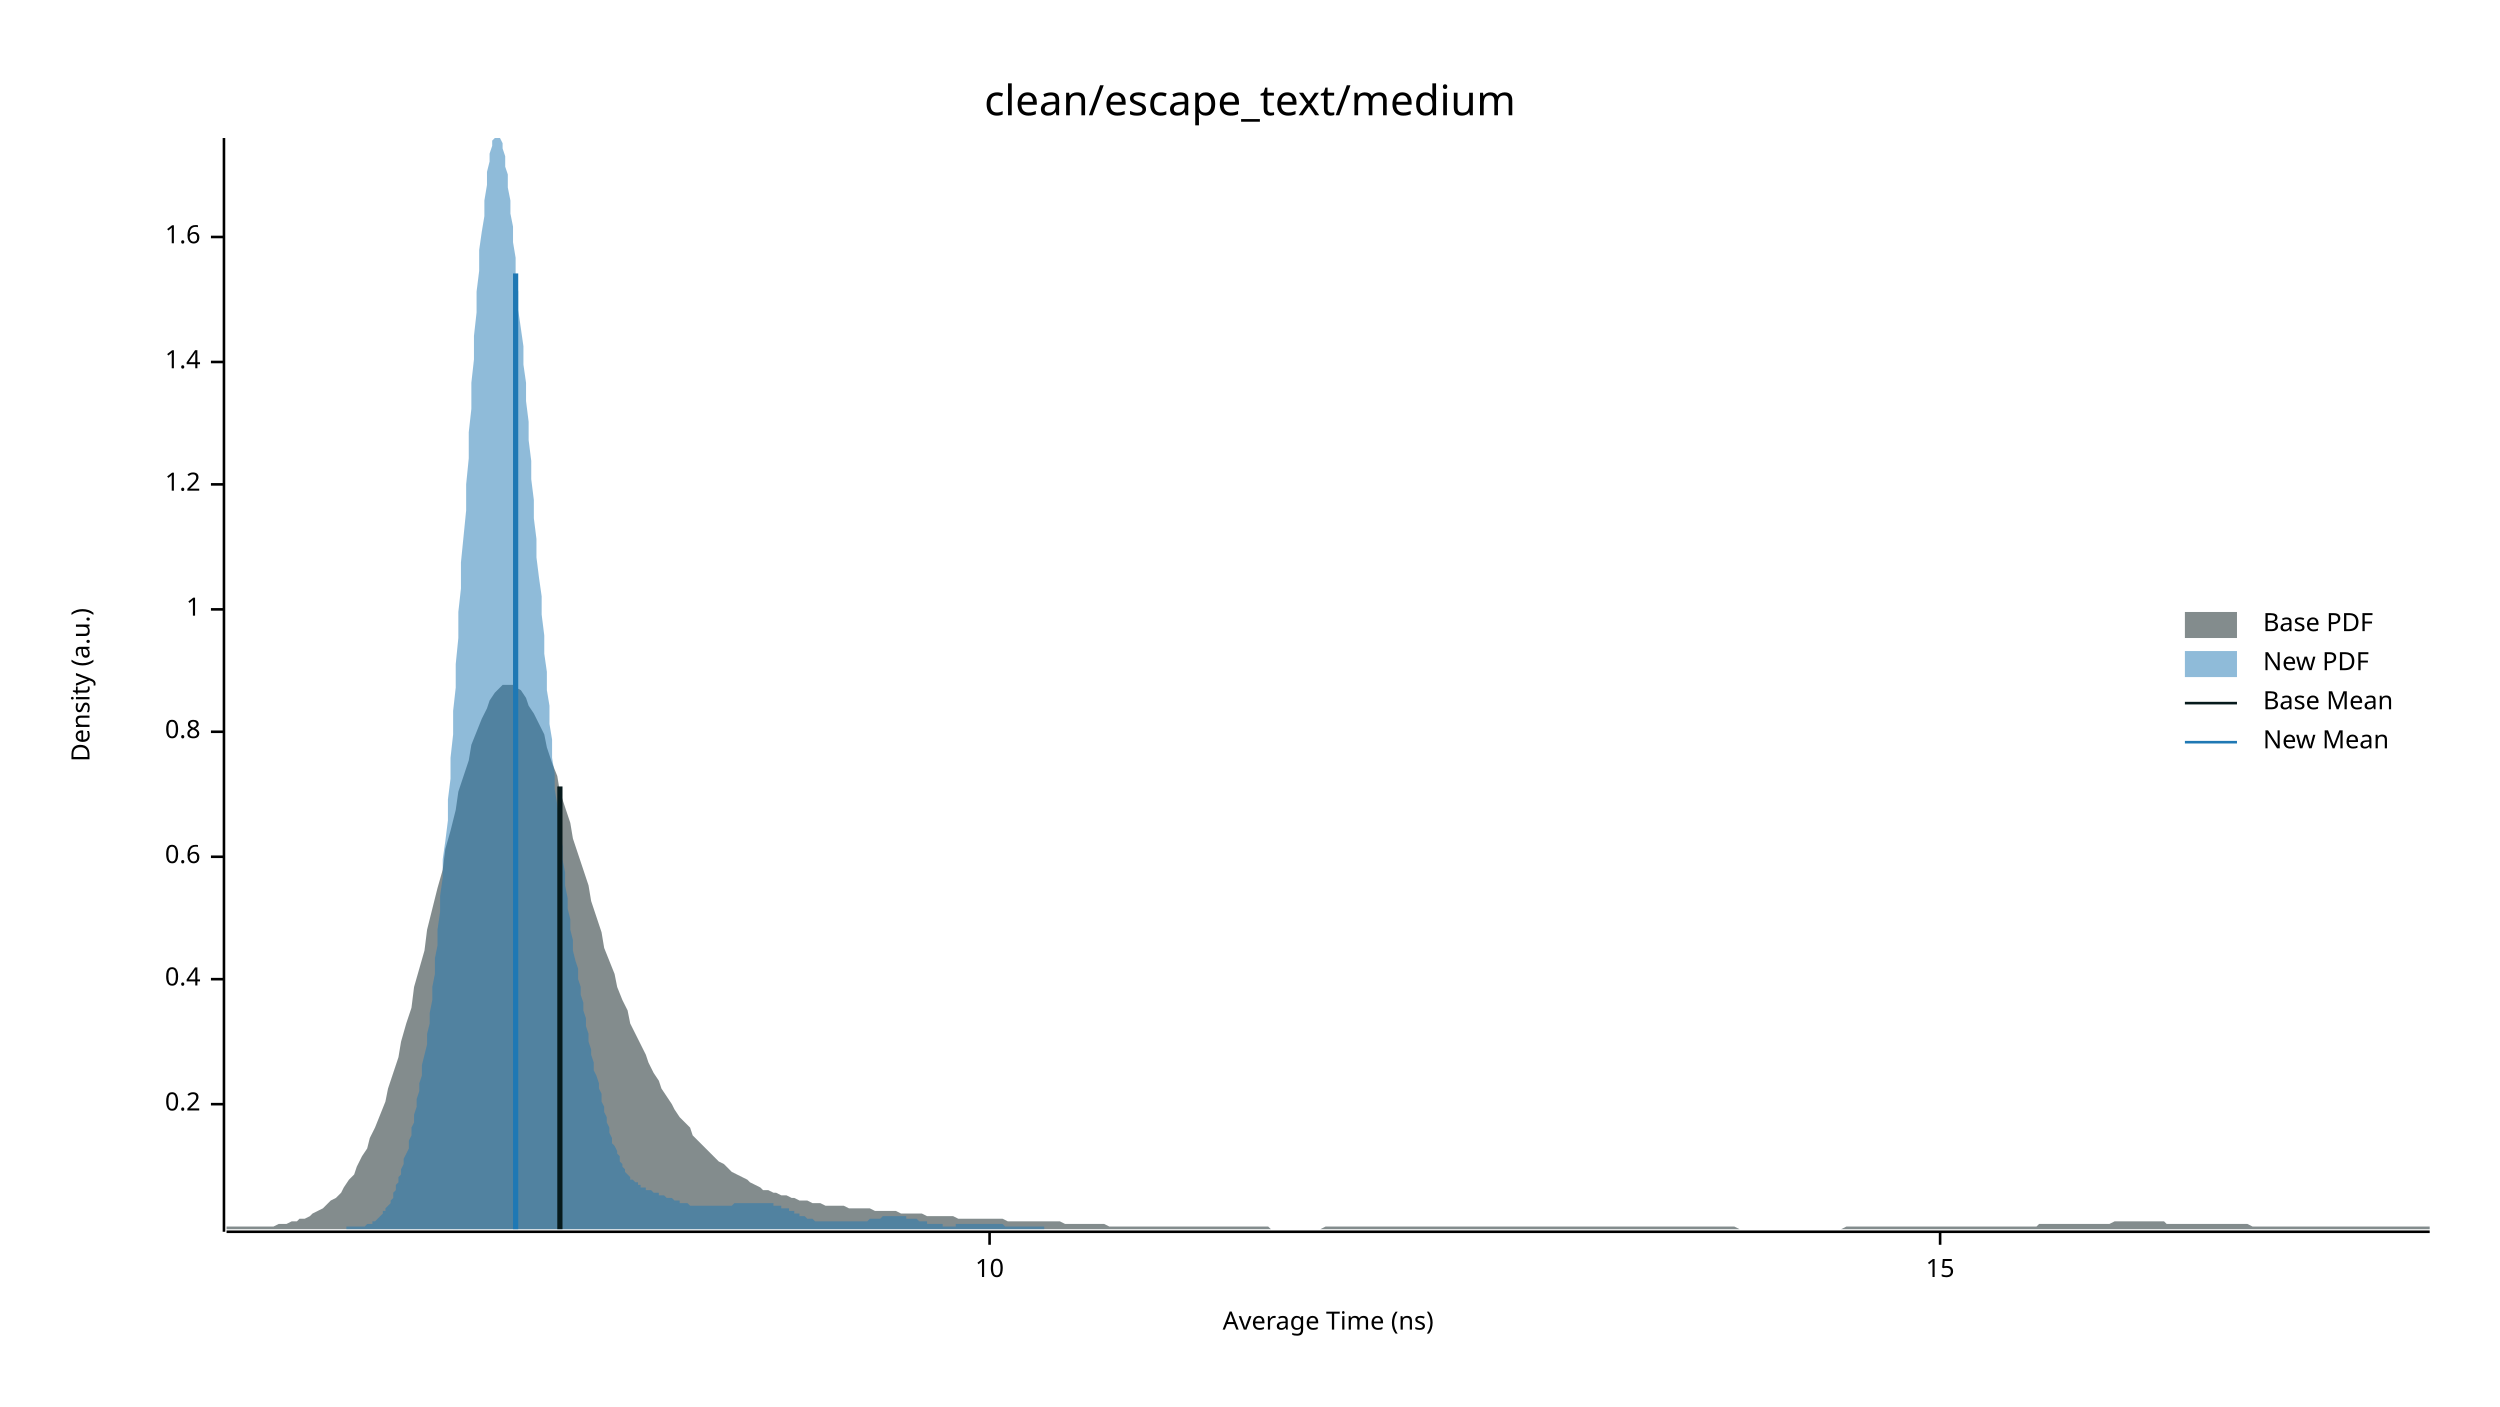
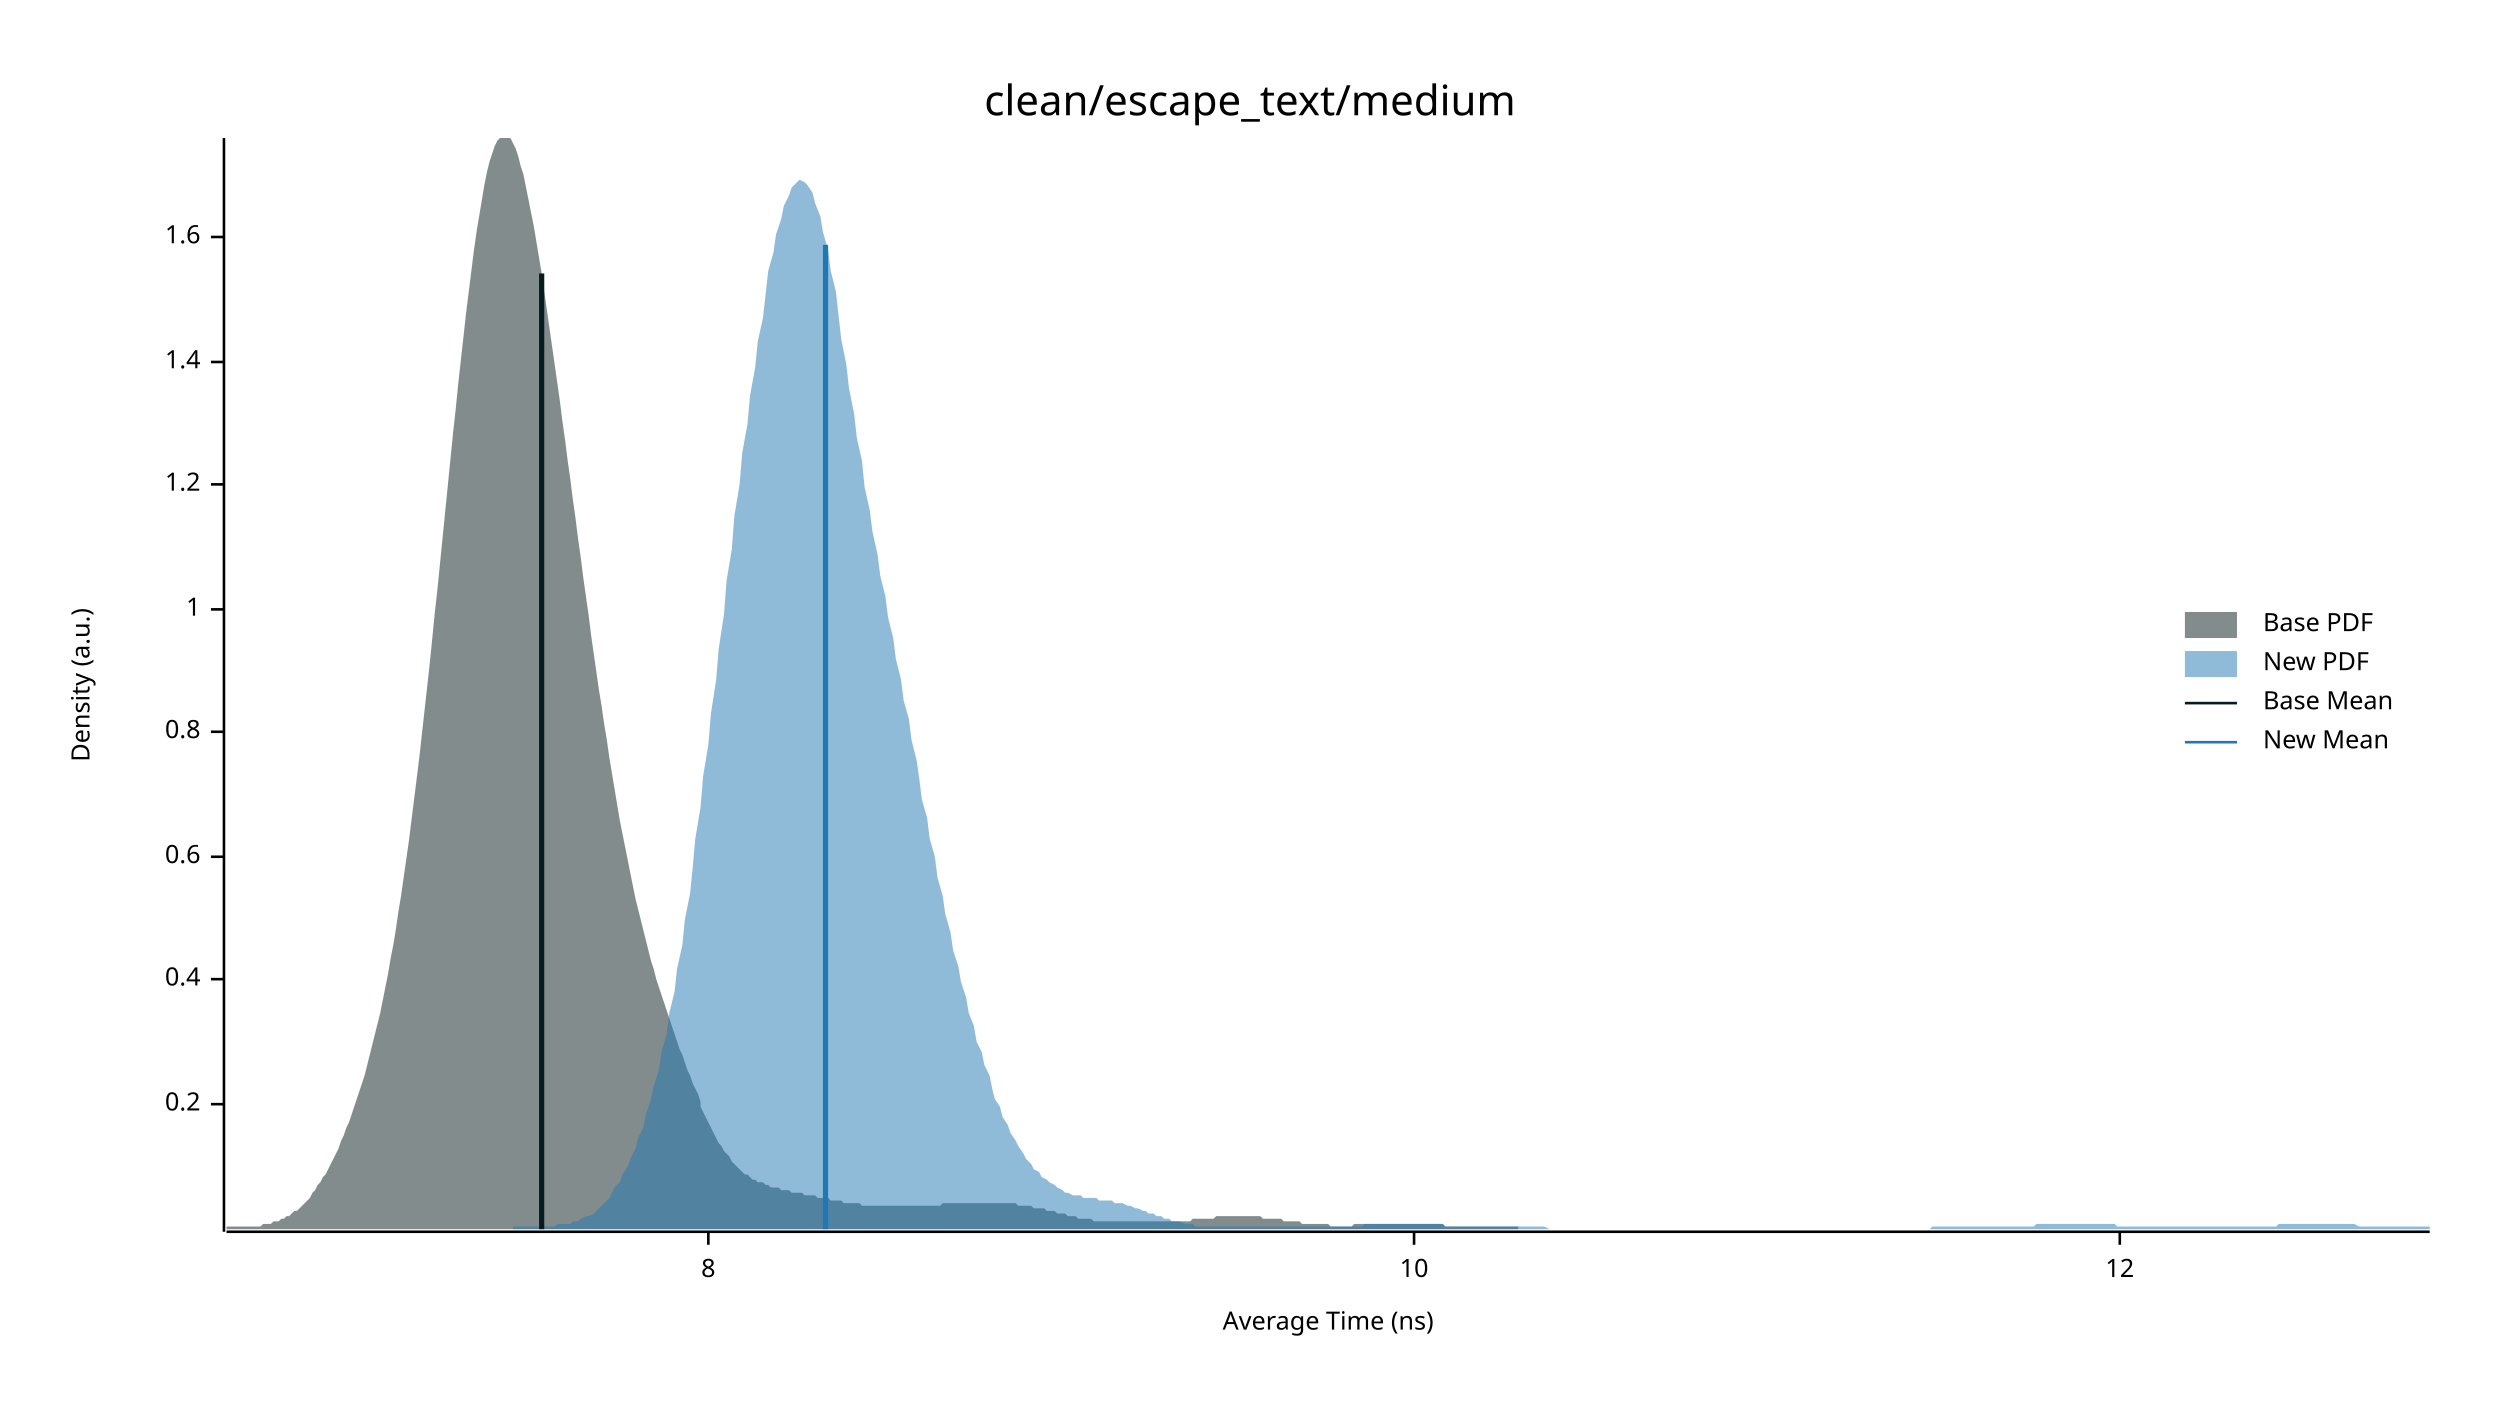
<svg xmlns="http://www.w3.org/2000/svg" width="960" height="540" viewBox="0 0 960 540">
  <text x="480" y="32" dy="0.76em" text-anchor="middle" font-family="sans-serif" font-size="16.129" opacity="1" fill="#000000">
clean/escape_text/medium
</text>
  <text x="27" y="263" dy="0.76em" text-anchor="middle" font-family="sans-serif" font-size="9.677" opacity="1" fill="#000000" transform="rotate(270, 27, 263)">
Density (a.u.)
</text>
  <text x="510" y="513" dy="-0.5ex" text-anchor="middle" font-family="sans-serif" font-size="9.677" opacity="1" fill="#000000">
Average Time (ns)
</text>
  <polyline fill="none" opacity="1" stroke="#000000" stroke-width="1" points="86,53 86,473 " />
  <text x="77" y="424" dy="0.5ex" text-anchor="end" font-family="sans-serif" font-size="9.677" opacity="1" fill="#000000">
0.2
</text>
  <polyline fill="none" opacity="1" stroke="#000000" stroke-width="1" points="81,424 86,424 " />
  <text x="77" y="376" dy="0.5ex" text-anchor="end" font-family="sans-serif" font-size="9.677" opacity="1" fill="#000000">
0.4
</text>
  <polyline fill="none" opacity="1" stroke="#000000" stroke-width="1" points="81,376 86,376 " />
  <text x="77" y="329" dy="0.5ex" text-anchor="end" font-family="sans-serif" font-size="9.677" opacity="1" fill="#000000">
0.6
</text>
  <polyline fill="none" opacity="1" stroke="#000000" stroke-width="1" points="81,329 86,329 " />
  <text x="77" y="281" dy="0.5ex" text-anchor="end" font-family="sans-serif" font-size="9.677" opacity="1" fill="#000000">
0.8
</text>
  <polyline fill="none" opacity="1" stroke="#000000" stroke-width="1" points="81,281 86,281 " />
  <text x="77" y="234" dy="0.5ex" text-anchor="end" font-family="sans-serif" font-size="9.677" opacity="1" fill="#000000">
1
</text>
  <polyline fill="none" opacity="1" stroke="#000000" stroke-width="1" points="81,234 86,234 " />
  <text x="77" y="186" dy="0.5ex" text-anchor="end" font-family="sans-serif" font-size="9.677" opacity="1" fill="#000000">
1.2
</text>
  <polyline fill="none" opacity="1" stroke="#000000" stroke-width="1" points="81,186 86,186 " />
  <text x="77" y="139" dy="0.5ex" text-anchor="end" font-family="sans-serif" font-size="9.677" opacity="1" fill="#000000">
1.4
</text>
  <polyline fill="none" opacity="1" stroke="#000000" stroke-width="1" points="81,139 86,139 " />
  <text x="77" y="91" dy="0.5ex" text-anchor="end" font-family="sans-serif" font-size="9.677" opacity="1" fill="#000000">
1.6
</text>
  <polyline fill="none" opacity="1" stroke="#000000" stroke-width="1" points="81,91 86,91 " />
  <polyline fill="none" opacity="1" stroke="#000000" stroke-width="1" points="87,473 933,473 " />
-   <text x="380" y="483" dy="0.76em" text-anchor="middle" font-family="sans-serif" font-size="9.677" opacity="1" fill="#000000">
+   <text x="272" y="483" dy="0.76em" text-anchor="middle" font-family="sans-serif" font-size="9.677" opacity="1" fill="#000000">
+ 8
+ </text>
+   <polyline fill="none" opacity="1" stroke="#000000" stroke-width="1" points="272,473 272,478 " />
+   <text x="543" y="483" dy="0.76em" text-anchor="middle" font-family="sans-serif" font-size="9.677" opacity="1" fill="#000000">
10
</text>
-   <polyline fill="none" opacity="1" stroke="#000000" stroke-width="1" points="380,473 380,478 " />
-   <text x="745" y="483" dy="0.76em" text-anchor="middle" font-family="sans-serif" font-size="9.677" opacity="1" fill="#000000">
- 15
+   <polyline fill="none" opacity="1" stroke="#000000" stroke-width="1" points="543,473 543,478 " />
+   <text x="814" y="483" dy="0.76em" text-anchor="middle" font-family="sans-serif" font-size="9.677" opacity="1" fill="#000000">
+ 12
</text>
-   <polyline fill="none" opacity="1" stroke="#000000" stroke-width="1" points="745,473 745,478 " />
-   <polygon opacity="0.5" fill="#071A1C" points="87,471 88,471 90,471 92,471 93,471 95,471 97,471 98,471 100,471 102,471 103,471 105,471 107,470 109,470 110,470 112,469 114,469 115,468 117,468 119,467 120,466 122,465 124,464 125,463 127,461 129,460 131,458 132,456 134,453 136,451 137,448 139,444 141,441 142,437 144,433 146,428 148,423 149,418 151,412 153,406 154,400 156,393 158,387 159,379 161,372 163,365 164,357 166,349 168,341 170,334 171,326 173,319 175,311 176,304 178,298 180,292 181,286 183,281 185,276 187,272 188,269 190,266 192,264 193,263 195,263 197,263 198,264 200,265 202,268 203,271 205,274 207,278 209,282 210,287 212,293 214,298 215,304 217,310 219,316 220,322 222,328 224,334 226,340 227,346 229,352 231,358 232,364 234,369 236,374 237,379 239,384 241,388 242,393 244,397 246,401 248,405 249,408 251,412 253,415 254,418 256,421 258,424 259,426 261,429 263,431 265,433 266,436 268,438 270,440 271,441 273,443 275,445 276,446 278,447 280,449 281,450 283,451 285,452 287,453 288,454 290,455 292,456 293,457 295,457 297,458 298,458 300,459 302,459 304,460 305,460 307,461 309,461 310,461 312,462 314,462 315,462 317,463 319,463 320,463 322,463 324,463 326,464 327,464 329,464 331,464 332,464 334,464 336,465 337,465 339,465 341,465 343,465 344,465 346,466 348,466 349,466 351,466 353,466 354,466 356,467 358,467 359,467 361,467 363,467 365,467 366,467 368,468 370,468 371,468 373,468 375,468 376,468 378,468 380,468 381,468 383,468 385,468 387,469 388,469 390,469 392,469 393,469 395,469 397,469 398,469 400,469 402,469 404,469 405,469 407,469 409,470 410,470 412,470 414,470 415,470 417,470 419,470 420,470 422,470 424,470 426,471 427,471 429,471 431,471 432,471 434,471 436,471 437,471 439,471 441,471 443,471 444,471 446,471 448,471 449,471 451,471 453,471 454,471 456,471 458,471 459,471 461,471 463,471 465,471 466,471 468,471 470,471 471,471 473,471 475,471 476,471 478,471 480,471 482,471 483,471 485,471 487,471 488,472 490,472 492,472 493,472 495,472 497,472 498,472 500,472 502,472 504,472 505,472 507,472 509,471 510,471 512,471 514,471 515,471 517,471 519,471 521,471 522,471 524,471 526,471 527,471 529,471 531,471 532,471 534,471 536,471 537,471 539,471 541,471 543,471 544,471 546,471 548,471 549,471 551,471 553,471 554,471 556,471 558,471 560,471 561,471 563,471 565,471 566,471 568,471 570,471 571,471 573,471 575,471 576,471 578,471 580,471 582,471 583,471 585,471 587,471 588,471 590,471 592,471 593,471 595,471 597,471 599,471 600,471 602,471 604,471 605,471 607,471 609,471 610,471 612,471 614,471 615,471 617,471 619,471 621,471 622,471 624,471 626,471 627,471 629,471 631,471 632,471 634,471 636,471 638,471 639,471 641,471 643,471 644,471 646,471 648,471 649,471 651,471 653,471 654,471 656,471 658,471 660,471 661,471 663,471 665,471 666,471 668,472 670,472 671,472 673,472 675,472 676,472 678,472 680,472 682,472 683,472 685,472 687,472 688,472 690,472 692,472 693,472 695,472 697,472 699,472 700,472 702,472 704,472 705,472 707,472 709,471 710,471 712,471 714,471 715,471 717,471 719,471 721,471 722,471 724,471 726,471 727,471 729,471 731,471 732,471 734,471 736,471 738,471 739,471 741,471 743,471 744,471 746,471 748,471 749,471 751,471 753,471 754,471 756,471 758,471 760,471 761,471 763,471 765,471 766,471 768,471 770,471 771,471 773,471 775,471 777,471 778,471 780,471 782,471 783,470 785,470 787,470 788,470 790,470 792,470 793,470 795,470 797,470 799,470 800,470 802,470 804,470 805,470 807,470 809,470 810,470 812,469 814,469 816,469 817,469 819,469 821,469 822,469 824,469 826,469 827,469 829,469 831,469 832,470 834,470 836,470 838,470 839,470 841,470 843,470 844,470 846,470 848,470 849,470 851,470 853,470 855,470 856,470 858,470 860,470 861,470 863,470 865,471 866,471 868,471 870,471 871,471 873,471 875,471 877,471 878,471 880,471 882,471 883,471 885,471 887,471 888,471 890,471 892,471 894,471 895,471 897,471 899,471 900,471 902,471 904,471 905,471 907,471 909,471 910,471 912,471 914,471 916,471 917,471 919,471 921,471 922,471 924,471 926,471 927,471 929,471 931,471 933,471 933,472 87,472 " />
-   <polygon opacity="0.5" fill="#1F78B4" points="133,471 133,471 134,471 135,471 135,471 136,471 136,471 137,471 137,471 138,471 138,471 139,471 139,471 140,471 140,471 141,470 141,470 142,470 143,470 143,469 144,469 144,469 145,468 145,468 146,467 146,467 147,466 147,465 148,465 148,464 149,463 150,462 150,461 151,460 151,458 152,457 152,455 153,454 153,452 154,451 154,449 155,447 155,445 156,443 157,441 157,438 158,436 158,433 159,431 159,428 160,425 160,422 161,419 161,416 162,413 162,409 163,405 164,401 164,397 165,393 165,389 166,384 166,379 167,374 167,368 168,363 168,357 169,350 169,344 170,337 170,330 171,323 172,315 172,307 173,299 173,291 174,282 174,273 175,264 175,255 176,245 176,235 177,226 177,216 178,206 179,196 179,186 180,176 180,166 181,157 181,147 182,138 182,129 183,120 183,112 184,104 184,96 185,89 186,83 186,77 187,71 187,66 188,62 188,59 189,56 189,54 190,53 190,53 191,53 191,53 192,53 193,55 193,57 194,60 194,64 195,67 195,72 196,77 196,82 197,87 197,93 198,99 198,105 199,112 199,119 200,126 201,133 201,140 202,147 202,154 203,162 203,169 204,177 204,184 205,192 205,199 206,207 206,214 207,222 208,229 208,236 209,244 209,251 210,258 210,265 211,271 211,278 212,284 212,291 213,297 213,303 214,309 215,315 215,320 216,325 216,330 217,335 217,340 218,345 218,349 219,353 219,357 220,361 220,365 221,369 222,372 222,376 223,379 223,382 224,385 224,388 225,391 225,394 226,397 226,400 227,403 227,405 228,408 228,411 229,413 230,416 230,418 231,420 231,423 232,425 232,427 233,429 233,431 234,433 234,435 235,437 235,439 236,440 237,442 237,443 238,444 238,446 239,447 239,448 240,449 240,450 241,451 241,451 242,452 242,453 243,453 244,454 244,454 245,454 245,455 246,455 246,456 247,456 247,456 248,456 248,457 249,457 249,457 250,457 251,458 251,458 252,458 252,458 253,458 253,459 254,459 254,459 255,459 255,459 256,460 256,460 257,460 257,460 258,460 259,461 259,461 260,461 260,461 261,461 261,462 262,462 262,462 263,462 263,462 264,462 264,462 265,463 266,463 266,463 267,463 267,463 268,463 268,463 269,463 269,463 270,463 270,463 271,463 271,463 272,463 273,463 273,463 274,463 274,463 275,463 275,463 276,463 276,463 277,463 277,463 278,463 278,463 279,463 280,463 280,463 281,463 281,463 282,462 282,462 283,462 283,462 284,462 284,462 285,462 285,462 286,462 286,462 287,462 288,462 288,462 289,462 289,462 290,462 290,462 291,462 291,462 292,462 292,462 293,462 293,462 294,462 295,462 295,462 296,462 296,462 297,462 297,463 298,463 298,463 299,463 299,463 300,463 300,464 301,464 302,464 302,464 303,464 303,465 304,465 304,465 305,465 305,466 306,466 306,466 307,466 307,467 308,467 309,467 309,467 310,468 310,468 311,468 311,468 312,468 312,468 313,469 313,469 314,469 314,469 315,469 315,469 316,469 317,469 317,469 318,469 318,469 319,469 319,469 320,469 320,469 321,469 321,469 322,469 322,469 323,469 324,469 324,469 325,469 325,469 326,469 326,469 327,469 327,469 328,469 328,469 329,469 329,469 330,469 331,469 331,469 332,469 332,469 333,469 333,469 334,468 334,468 335,468 335,468 336,468 336,468 337,468 338,468 338,468 339,467 339,467 340,467 340,467 341,467 341,467 342,467 342,467 343,467 343,467 344,467 344,467 345,467 346,467 346,467 347,467 347,467 348,467 348,468 349,468 349,468 350,468 350,468 351,468 351,468 352,468 353,469 353,469 354,469 354,469 355,469 355,469 356,469 356,470 357,470 357,470 358,470 358,470 359,470 360,470 360,470 361,470 361,470 362,470 362,471 363,471 363,471 364,471 364,471 365,471 365,471 366,471 367,471 367,470 368,470 368,470 369,470 369,470 370,470 370,470 371,470 371,470 372,470 372,470 373,470 373,470 374,470 375,470 375,470 376,470 376,470 377,470 377,470 378,470 378,470 379,470 379,470 380,470 380,470 381,470 382,470 382,470 383,470 383,470 384,470 384,470 385,470 385,470 386,471 386,471 387,471 387,471 388,471 389,471 389,471 390,471 390,471 391,471 391,471 392,471 392,471 393,471 393,471 394,471 394,471 395,471 396,471 396,471 397,471 397,471 398,471 398,471 399,471 399,471 400,471 400,471 401,471 401,472 133,472 " />
-   <polyline fill="none" opacity="1" stroke="#071A1C" stroke-width="2" points="215,472 215,302 " />
-   <polyline fill="none" opacity="1" stroke="#1F78B4" stroke-width="2" points="198,472 198,105 " />
+   <polyline fill="none" opacity="1" stroke="#000000" stroke-width="1" points="814,473 814,478 " />
+   <polygon opacity="0.5" fill="#071A1C" points="87,471 87,471 88,471 89,471 90,471 91,471 92,471 93,471 94,471 95,471 96,471 97,471 98,471 99,471 100,471 101,470 102,470 103,470 104,470 105,469 106,469 107,469 108,468 109,468 110,467 111,467 112,466 113,465 114,465 115,464 116,463 117,462 118,461 119,460 120,458 121,457 122,455 123,454 124,452 125,451 126,449 127,447 128,445 129,443 130,441 131,438 132,436 133,433 134,431 135,428 136,425 137,422 138,419 139,416 140,413 141,409 142,405 143,401 144,397 145,393 146,389 147,384 148,379 149,374 150,368 151,363 152,357 153,350 154,344 155,337 156,330 157,323 158,315 159,307 160,299 161,291 162,282 163,273 164,264 165,255 166,245 167,235 168,226 169,216 170,206 171,196 172,186 173,176 174,166 175,157 176,147 177,138 178,129 179,120 180,112 181,104 182,96 183,89 184,83 185,77 186,71 187,66 188,62 189,59 190,56 191,54 192,53 193,53 194,53 195,53 196,53 197,55 198,57 199,60 200,64 201,67 202,72 203,77 204,82 205,87 206,93 207,99 208,105 209,112 210,119 211,126 212,133 213,140 214,147 215,154 216,162 217,169 218,177 219,184 220,192 221,199 222,207 223,214 224,222 225,229 226,236 227,244 228,251 229,258 230,265 231,271 232,278 233,284 234,291 235,297 236,303 237,309 238,315 239,320 240,325 241,330 242,335 243,340 244,345 245,349 246,353 247,357 248,361 249,365 250,369 251,372 252,376 253,379 254,382 255,385 256,388 257,391 258,394 259,397 260,400 261,403 262,405 263,408 264,411 265,413 266,416 267,418 268,420 269,423 269,425 270,427 271,429 272,431 273,433 274,435 275,437 276,439 277,440 278,442 279,443 280,444 281,446 282,447 283,448 284,449 285,450 286,451 287,451 288,452 289,453 290,453 291,454 292,454 293,454 294,455 295,455 296,456 297,456 298,456 299,456 300,457 301,457 302,457 303,457 304,458 305,458 306,458 307,458 308,458 309,459 310,459 311,459 312,459 313,459 314,460 315,460 316,460 317,460 318,460 319,461 320,461 321,461 322,461 323,461 324,462 325,462 326,462 327,462 328,462 329,462 330,462 331,463 332,463 333,463 334,463 335,463 336,463 337,463 338,463 339,463 340,463 341,463 342,463 343,463 344,463 345,463 346,463 347,463 348,463 349,463 350,463 351,463 352,463 353,463 354,463 355,463 356,463 357,463 358,463 359,463 360,463 361,463 362,462 363,462 364,462 365,462 366,462 367,462 368,462 369,462 370,462 371,462 372,462 373,462 374,462 375,462 376,462 377,462 378,462 379,462 380,462 381,462 382,462 383,462 384,462 385,462 386,462 387,462 388,462 389,462 390,462 391,463 392,463 393,463 394,463 395,463 396,463 397,464 398,464 399,464 400,464 401,464 402,465 403,465 404,465 405,465 406,466 407,466 408,466 409,466 410,467 411,467 412,467 413,467 414,468 415,468 416,468 417,468 418,468 419,468 420,469 421,469 422,469 423,469 424,469 425,469 426,469 427,469 428,469 429,469 430,469 431,469 432,469 433,469 434,469 435,469 436,469 437,469 438,469 439,469 440,469 441,469 442,469 443,469 444,469 445,469 446,469 447,469 448,469 449,469 450,469 451,469 452,469 452,469 453,469 454,469 455,469 456,469 457,469 458,468 459,468 460,468 461,468 462,468 463,468 464,468 465,468 466,468 467,467 468,467 469,467 470,467 471,467 472,467 473,467 474,467 475,467 476,467 477,467 478,467 479,467 480,467 481,467 482,467 483,467 484,467 485,468 486,468 487,468 488,468 489,468 490,468 491,468 492,468 493,469 494,469 495,469 496,469 497,469 498,469 499,469 500,470 501,470 502,470 503,470 504,470 505,470 506,470 507,470 508,470 509,470 510,470 511,471 512,471 513,471 514,471 515,471 516,471 517,471 518,471 519,471 520,470 521,470 522,470 523,470 524,470 525,470 526,470 527,470 528,470 529,470 530,470 531,470 532,470 533,470 534,470 535,470 536,470 537,470 538,470 539,470 540,470 541,470 542,470 543,470 544,470 545,470 546,470 547,470 548,470 549,470 550,470 551,470 552,470 553,470 554,470 555,471 556,471 557,471 558,471 559,471 560,471 561,471 562,471 563,471 564,471 565,471 566,471 567,471 568,471 569,471 570,471 571,471 572,471 573,471 574,471 575,471 576,471 577,471 578,471 579,471 580,471 581,471 582,471 583,471 583,472 87,472 " />
+   <polygon opacity="0.5" fill="#1F78B4" points="197,471 198,471 200,471 201,471 203,471 204,471 206,471 207,471 208,471 210,471 211,471 213,471 214,470 216,470 217,470 219,470 220,469 222,469 223,468 225,467 226,467 228,466 229,465 231,463 232,462 234,460 235,458 236,456 238,454 239,451 241,448 242,445 244,441 245,437 247,433 248,428 250,422 251,417 253,411 254,404 256,397 257,389 259,381 260,372 262,363 263,353 265,343 266,333 267,322 269,310 270,298 272,286 273,274 275,261 276,249 278,236 279,223 281,211 282,198 284,186 285,174 287,163 288,152 290,141 291,131 293,122 294,113 295,104 297,97 298,90 300,84 301,79 303,75 304,72 306,70 307,69 309,70 310,71 312,74 313,78 315,83 316,89 318,96 319,104 321,112 322,121 323,130 325,140 326,149 328,159 329,168 331,177 332,187 334,196 335,204 337,213 338,221 340,229 341,237 343,245 344,253 346,261 347,269 349,276 350,284 352,292 353,299 354,307 356,314 357,322 359,329 360,337 362,344 363,351 365,358 366,365 368,371 369,377 371,383 372,389 374,394 375,400 377,404 378,409 380,413 381,418 382,422 384,425 385,429 387,432 388,435 390,438 391,440 393,443 394,445 396,447 397,449 399,450 400,452 402,453 403,454 405,455 406,456 408,457 409,458 410,458 412,459 413,459 415,459 416,460 418,460 419,460 421,460 422,461 424,461 425,461 427,461 428,462 430,462 431,462 433,463 434,463 436,464 437,464 439,465 440,465 441,466 443,466 444,467 446,467 447,468 449,468 450,469 452,469 453,469 455,470 456,470 458,470 459,471 461,471 462,471 464,471 465,471 467,471 468,471 469,471 471,471 472,471 474,471 475,471 477,471 478,471 480,471 481,471 483,471 484,471 486,471 487,471 489,471 490,471 492,471 493,471 495,471 496,471 497,471 499,471 500,471 502,471 503,471 505,471 506,471 508,471 509,471 511,471 512,471 514,471 515,471 517,471 518,471 520,471 521,471 523,471 524,470 526,470 527,470 528,470 530,470 531,470 533,470 534,470 536,470 537,470 539,470 540,470 542,470 543,470 545,470 546,470 548,470 549,470 551,470 552,470 554,470 555,471 556,471 558,471 559,471 561,471 562,471 564,471 565,471 567,471 568,471 570,471 571,471 573,471 574,471 576,471 577,471 579,471 580,471 582,471 583,471 584,471 586,471 587,471 589,471 590,471 592,471 593,471 595,472 596,472 598,472 599,472 601,472 602,472 604,472 605,472 607,472 608,472 610,472 611,472 613,472 614,472 615,472 617,472 618,472 620,472 621,472 623,472 624,472 626,472 627,472 629,472 630,472 632,472 633,472 635,472 636,472 638,472 639,472 641,472 642,472 643,472 645,472 646,472 648,472 649,472 651,472 652,472 654,472 655,472 657,472 658,472 660,472 661,472 663,472 664,472 666,472 667,472 669,472 670,472 671,472 673,472 674,472 676,472 677,472 679,472 680,472 682,472 683,472 685,472 686,472 688,472 689,472 691,472 692,472 694,472 695,472 697,472 698,472 700,472 701,472 702,472 704,472 705,472 707,472 708,472 710,472 711,472 713,472 714,472 716,472 717,472 719,472 720,472 722,472 723,472 725,472 726,472 728,472 729,472 730,472 732,472 733,472 735,472 736,472 738,472 739,472 741,472 742,471 744,471 745,471 747,471 748,471 750,471 751,471 753,471 754,471 756,471 757,471 758,471 760,471 761,471 763,471 764,471 766,471 767,471 769,471 770,471 772,471 773,471 775,471 776,471 778,471 779,471 781,471 782,470 784,470 785,470 787,470 788,470 789,470 791,470 792,470 794,470 795,470 797,470 798,470 800,470 801,470 803,470 804,470 806,470 807,470 809,470 810,470 812,470 813,471 815,471 816,471 817,471 819,471 820,471 822,471 823,471 825,471 826,471 828,471 829,471 831,471 832,471 834,471 835,471 837,471 838,471 840,471 841,471 843,471 844,471 845,471 847,471 848,471 850,471 851,471 853,471 854,471 856,471 857,471 859,471 860,471 862,471 863,471 865,471 866,471 868,471 869,471 871,471 872,471 874,471 875,470 876,470 878,470 879,470 881,470 882,470 884,470 885,470 887,470 888,470 890,470 891,470 893,470 894,470 896,470 897,470 899,470 900,470 902,470 903,470 904,470 906,471 907,471 909,471 910,471 912,471 913,471 915,471 916,471 918,471 919,471 921,471 922,471 924,471 925,471 927,471 928,471 930,471 931,471 933,471 933,472 197,472 " />
+   <polyline fill="none" opacity="1" stroke="#071A1C" stroke-width="2" points="208,472 208,105 " />
+   <polyline fill="none" opacity="1" stroke="#1F78B4" stroke-width="2" points="317,472 317,94 " />
  <text x="869" y="235" dy="0.76em" text-anchor="start" font-family="sans-serif" font-size="9.677" opacity="1" fill="#000000">
Base PDF
</text>
  <text x="869" y="250" dy="0.76em" text-anchor="start" font-family="sans-serif" font-size="9.677" opacity="1" fill="#000000">
New PDF
</text>
  <text x="869" y="265" dy="0.76em" text-anchor="start" font-family="sans-serif" font-size="9.677" opacity="1" fill="#000000">
Base Mean
</text>
  <text x="869" y="280" dy="0.76em" text-anchor="start" font-family="sans-serif" font-size="9.677" opacity="1" fill="#000000">
New Mean
</text>
  <rect x="839" y="235" width="20" height="10" opacity="0.5" fill="#071A1C" stroke="none" />
  <rect x="839" y="250" width="20" height="10" opacity="0.5" fill="#1F78B4" stroke="none" />
  <polyline fill="none" opacity="1" stroke="#071A1C" stroke-width="1" points="839,270 859,270 " />
  <polyline fill="none" opacity="1" stroke="#1F78B4" stroke-width="1" points="839,285 859,285 " />
</svg>
